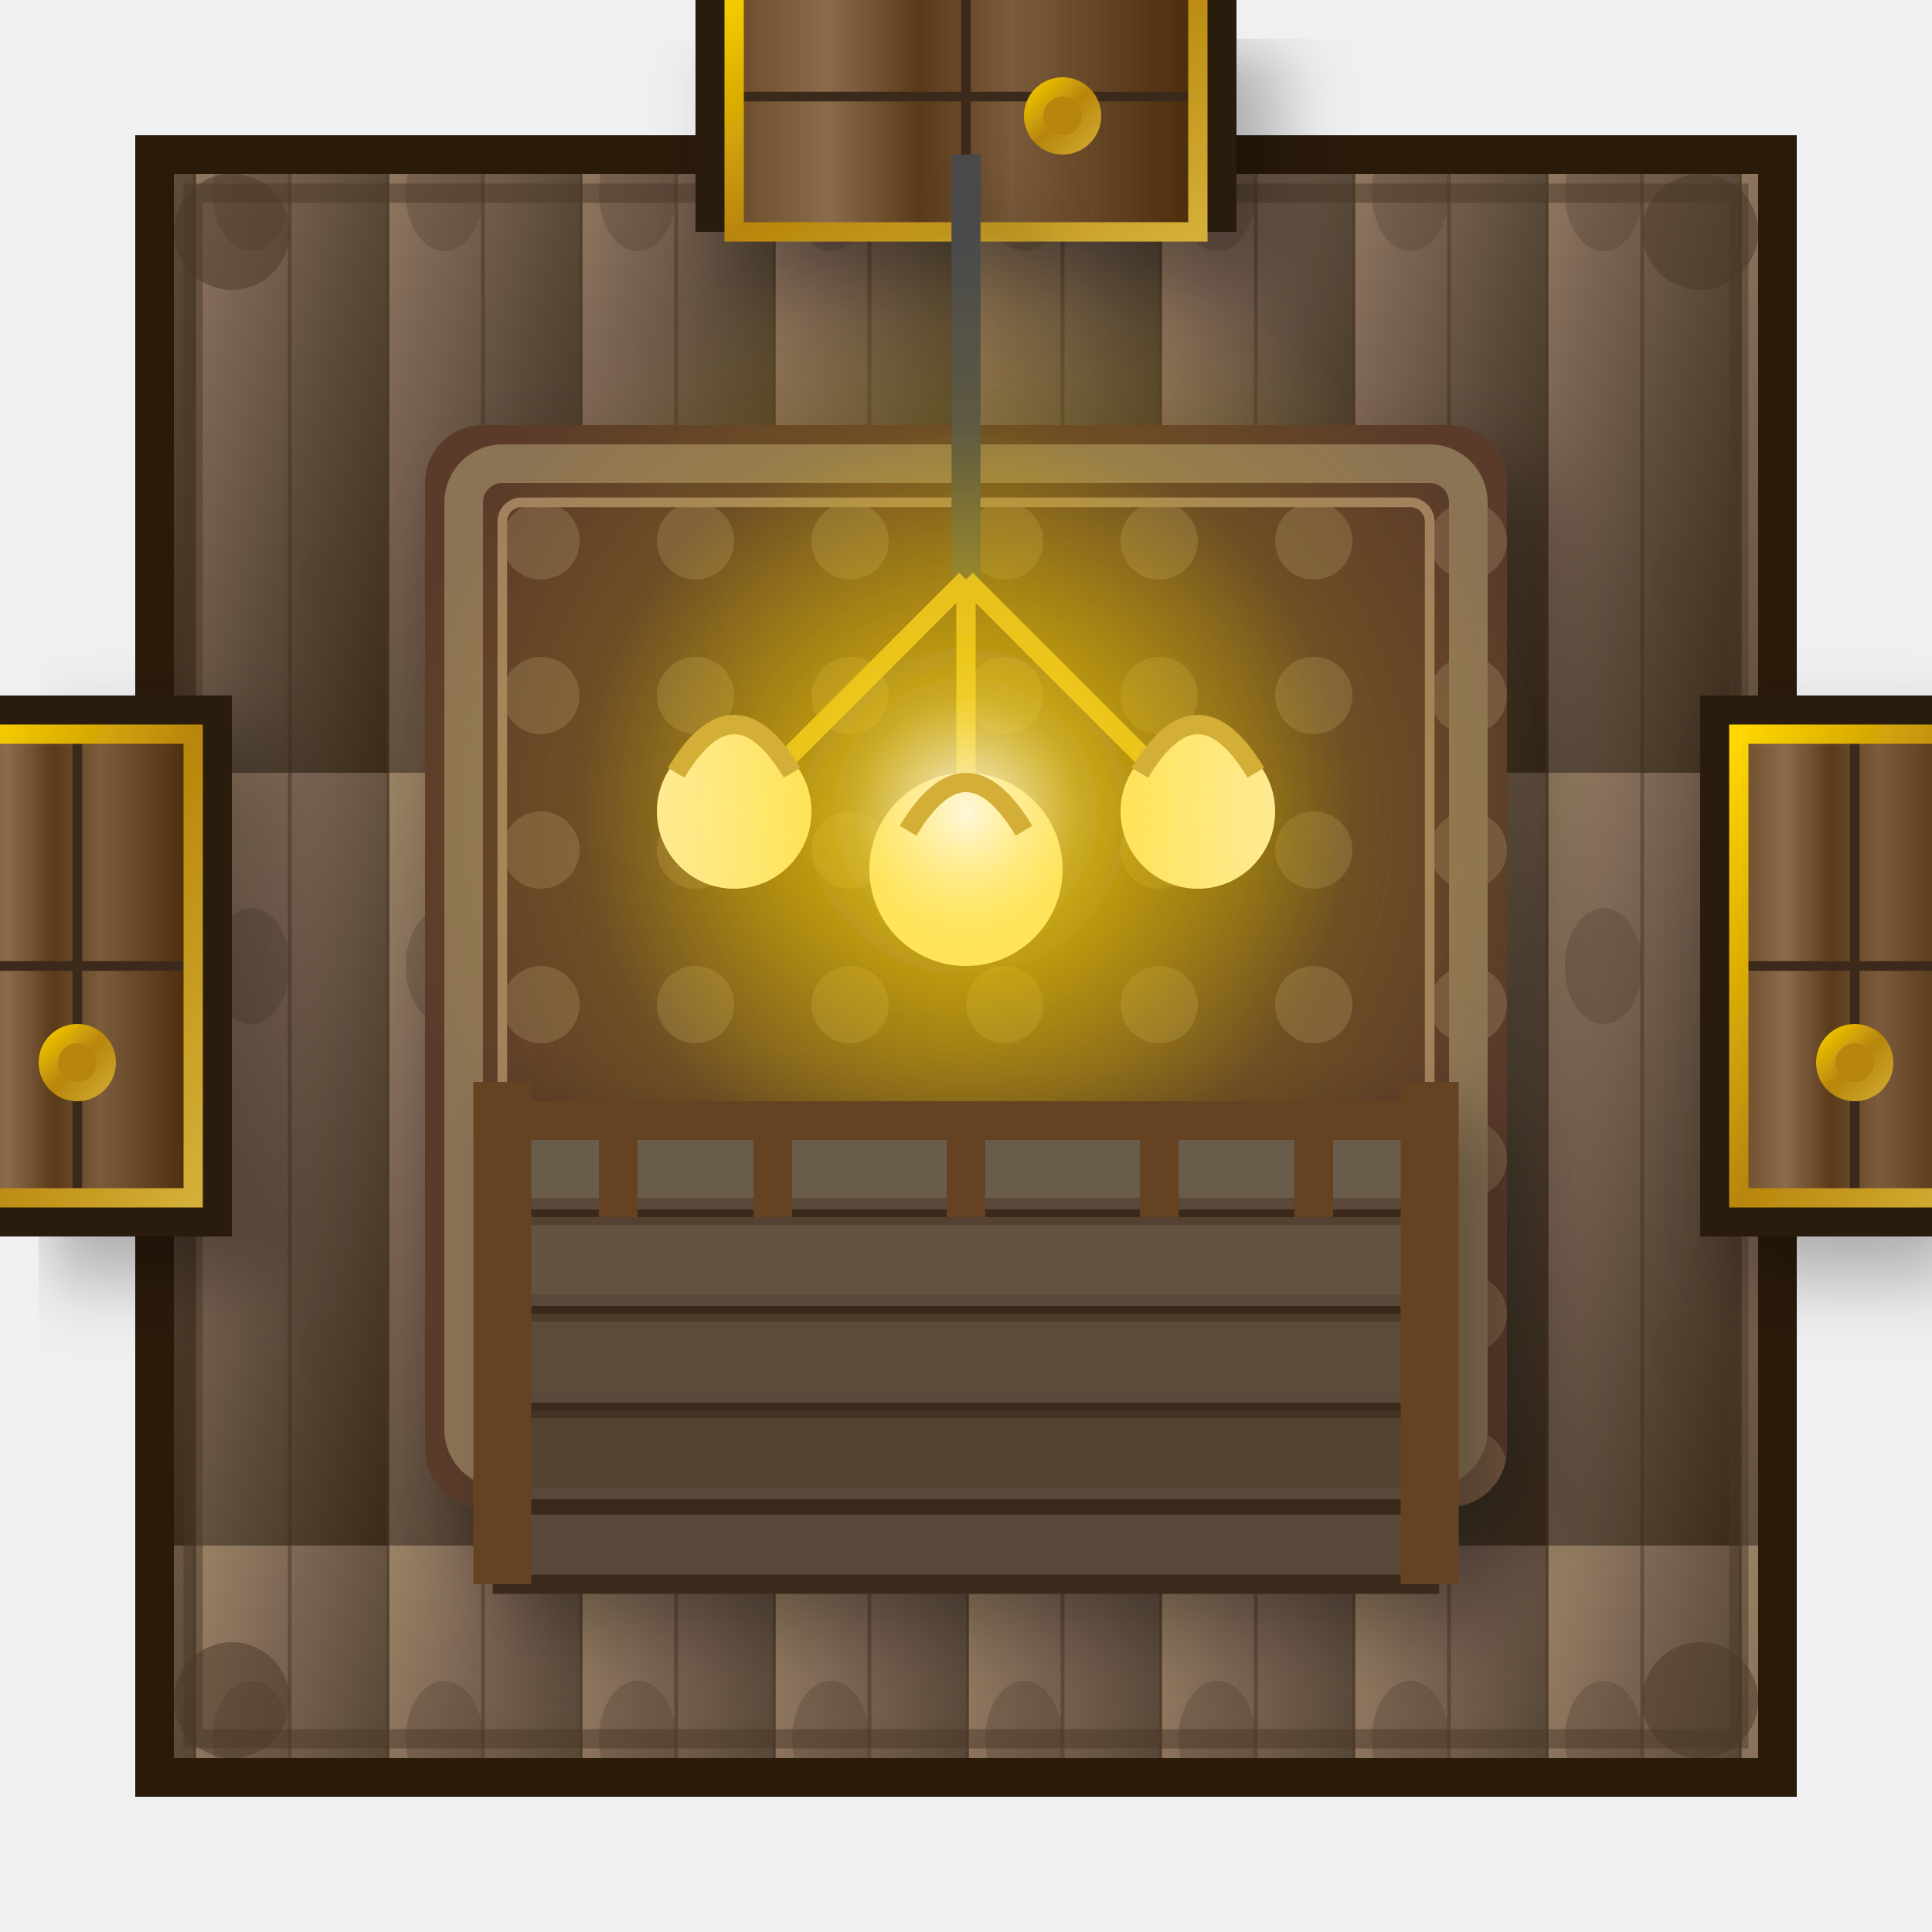
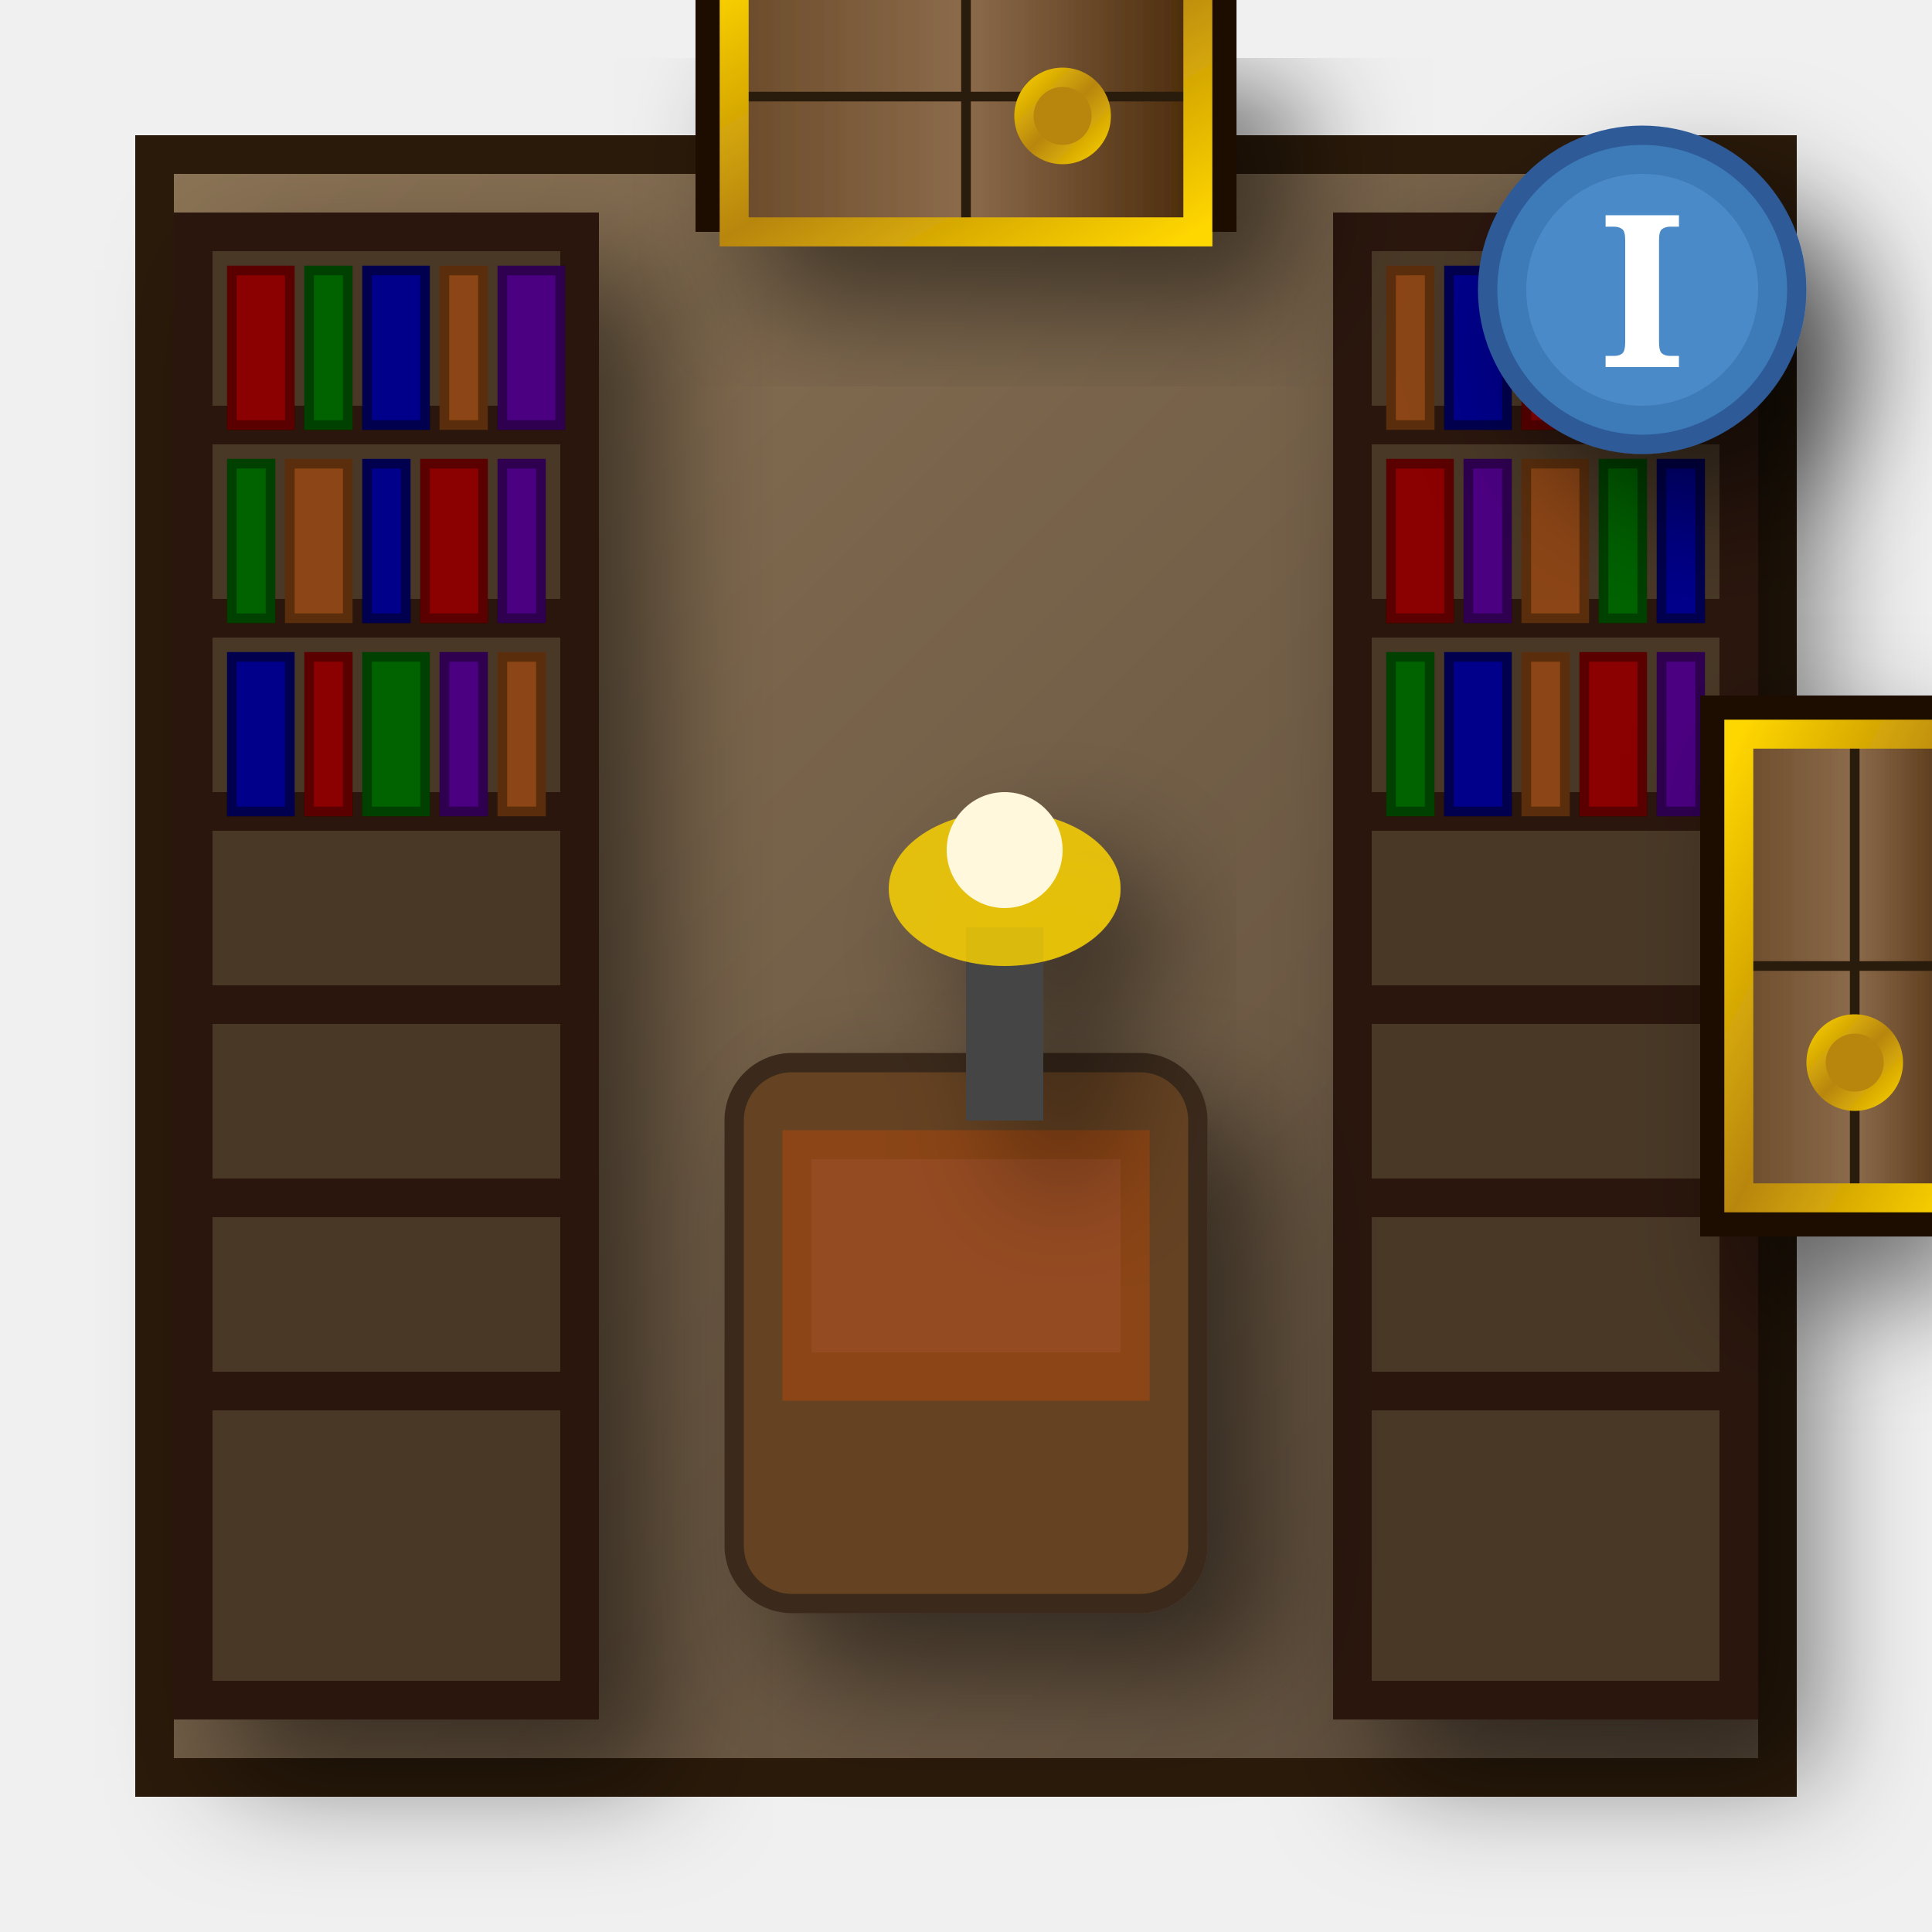
<svg xmlns="http://www.w3.org/2000/svg" viewBox="0 0 100 100" width="400" height="400">
  <defs>
    <linearGradient id="floorGrad" x1="0%" y1="0%" x2="100%" y2="100%">
-       <stop offset="0%" style="stop-color:#9B8365" />
-       <stop offset="30%" style="stop-color:#7B6354" />
-       <stop offset="60%" style="stop-color:#5A4A3A" />
-       <stop offset="100%" style="stop-color:#3A2A1A" />
+       <stop offset="0%" style="stop-color:#8B7355" />
+       <stop offset="100%" style="stop-color:#5A4A3A" />
    </linearGradient>
-     <pattern id="woodPattern" x="0" y="0" width="10" height="40" patternUnits="userSpaceOnUse">
-       <rect width="10" height="40" fill="url(#floorGrad)" />
-       <line x1="0" y1="0" x2="0" y2="40" stroke="#2A1A0A" stroke-width="0.3" opacity="0.6" />
-       <line x1="5" y1="0" x2="5" y2="40" stroke="#3A2A1A" stroke-width="0.2" opacity="0.4" />
-       <ellipse cx="3" cy="10" rx="2" ry="3" fill="#4A3A2A" opacity="0.3" />
-       <ellipse cx="7" cy="30" rx="1.5" ry="2" fill="#4A3A2A" opacity="0.2" />
-     </pattern>
    <linearGradient id="doorWood" x1="0%" y1="0%" x2="100%" y2="0%">
      <stop offset="0%" style="stop-color:#6B4B2A" />
-       <stop offset="20%" style="stop-color:#8B6B4B" />
-       <stop offset="40%" style="stop-color:#5A3A1A" />
-       <stop offset="60%" style="stop-color:#7B5B3B" />
+       <stop offset="50%" style="stop-color:#8B6B4B" />
      <stop offset="100%" style="stop-color:#4A2A0A" />
    </linearGradient>
    <linearGradient id="goldTrim" x1="0%" y1="0%" x2="100%" y2="100%">
      <stop offset="0%" style="stop-color:#FFD700" />
      <stop offset="50%" style="stop-color:#B8860B" />
-       <stop offset="100%" style="stop-color:#D4AF37" />
+       <stop offset="100%" style="stop-color:#FFD700" />
    </linearGradient>
-     <radialGradient id="lampGlow" cx="50%" cy="50%" r="50%">
-       <stop offset="0%" style="stop-color:#FFF8DC;stop-opacity:0.9" />
-       <stop offset="30%" style="stop-color:#FFD700;stop-opacity:0.5" />
-       <stop offset="70%" style="stop-color:#FFD700;stop-opacity:0.2" />
-       <stop offset="100%" style="stop-color:#FFD700;stop-opacity:0" />
-     </radialGradient>
-     <pattern id="carpetPattern" x="0" y="0" width="8" height="8" patternUnits="userSpaceOnUse">
-       <rect width="8" height="8" fill="#5A3A2A" />
-       <circle cx="4" cy="4" r="2" fill="#8B7355" opacity="0.5" />
-     </pattern>
    <filter id="softShadow" x="-50%" y="-50%" width="200%" height="200%">
-       <feGaussianBlur in="SourceAlpha" stdDeviation="2" />
-       <feOffset dx="2" dy="2" result="offsetblur" />
+       <feGaussianBlur in="SourceAlpha" stdDeviation="3" />
+       <feOffset dx="3" dy="3" result="offsetblur" />
      <feComponentTransfer>
-         <feFuncA type="linear" slope="0.3" />
+         <feFuncA type="linear" slope="0.5" />
      </feComponentTransfer>
      <feMerge>
        <feMergeNode />
        <feMergeNode in="SourceGraphic" />
      </feMerge>
    </filter>
-     <filter id="innerGlow">
-       <feGaussianBlur in="SourceAlpha" stdDeviation="3" result="blur" />
-       <feComposite in="blur" in2="SourceAlpha" operator="arithmetic" k2="-1" k3="1" result="shadowDiff" />
-       <feFlood flood-color="#FFD700" flood-opacity="0.3" />
-       <feComposite in2="shadowDiff" operator="in" />
-       <feComposite in2="SourceGraphic" operator="over" />
-     </filter>
  </defs>
-   <rect x="8" y="8" width="84" height="84" fill="url(#woodPattern)" stroke="#2A1A0A" stroke-width="2" />
-   <rect x="10" y="10" width="80" height="80" fill="none" stroke="#4A3728" stroke-width="1" opacity="0.5" />
+   <rect x="8" y="8" width="84" height="84" fill="url(#floorGrad)" stroke="#2A1A0A" stroke-width="2" />
  <g filter="url(#softShadow)">
-     <rect x="36" y="-4" width="28" height="16" fill="#2A1A0A" />
-     <rect x="38" y="-2" width="24" height="14" fill="url(#doorWood)" />
-     <line x1="50" y1="-2" x2="50" y2="12" stroke="#3A2A1A" stroke-width="0.5" />
-     <line x1="38" y1="5" x2="62" y2="5" stroke="#3A2A1A" stroke-width="0.5" />
-     <rect x="38" y="-2" width="24" height="14" fill="none" stroke="url(#goldTrim)" stroke-width="1" />
-     <circle cx="55" cy="6" r="2" fill="url(#goldTrim)" />
-     <circle cx="55" cy="6" r="1" fill="#B8860B" />
+     <rect x="10" y="12" width="20" height="76" fill="#4A3728" stroke="#2A1708" stroke-width="2" />
+     <line x1="10" y1="22" x2="30" y2="22" stroke="#2A1708" stroke-width="2" />
+     <line x1="10" y1="32" x2="30" y2="32" stroke="#2A1708" stroke-width="2" />
+     <line x1="10" y1="42" x2="30" y2="42" stroke="#2A1708" stroke-width="2" />
+     <line x1="10" y1="52" x2="30" y2="52" stroke="#2A1708" stroke-width="2" />
+     <line x1="10" y1="62" x2="30" y2="62" stroke="#2A1708" stroke-width="2" />
+     <line x1="10" y1="72" x2="30" y2="72" stroke="#2A1708" stroke-width="2" />
+     <rect x="12" y="14" width="3" height="8" fill="#8B0000" stroke="#5A0000" stroke-width="0.5" />
+     <rect x="16" y="14" width="2" height="8" fill="#006400" stroke="#004000" stroke-width="0.5" />
+     <rect x="19" y="14" width="3" height="8" fill="#00008B" stroke="#000050" stroke-width="0.5" />
+     <rect x="23" y="14" width="2" height="8" fill="#8B4513" stroke="#5A2D0D" stroke-width="0.5" />
+     <rect x="26" y="14" width="3" height="8" fill="#4B0082" stroke="#2D0050" stroke-width="0.5" />
+     <rect x="12" y="24" width="2" height="8" fill="#006400" stroke="#004000" stroke-width="0.5" />
+     <rect x="15" y="24" width="3" height="8" fill="#8B4513" stroke="#5A2D0D" stroke-width="0.5" />
+     <rect x="19" y="24" width="2" height="8" fill="#00008B" stroke="#000050" stroke-width="0.5" />
+     <rect x="22" y="24" width="3" height="8" fill="#8B0000" stroke="#5A0000" stroke-width="0.5" />
+     <rect x="26" y="24" width="2" height="8" fill="#4B0082" stroke="#2D0050" stroke-width="0.5" />
+     <rect x="12" y="34" width="3" height="8" fill="#00008B" stroke="#000050" stroke-width="0.5" />
+     <rect x="16" y="34" width="2" height="8" fill="#8B0000" stroke="#5A0000" stroke-width="0.5" />
+     <rect x="19" y="34" width="3" height="8" fill="#006400" stroke="#004000" stroke-width="0.5" />
+     <rect x="23" y="34" width="2" height="8" fill="#4B0082" stroke="#2D0050" stroke-width="0.5" />
+     <rect x="26" y="34" width="2" height="8" fill="#8B4513" stroke="#5A2D0D" stroke-width="0.5" />
  </g>
  <g filter="url(#softShadow)">
-     <rect x="88" y="36" width="16" height="28" fill="#2A1A0A" />
-     <rect x="90" y="38" width="12" height="24" fill="url(#doorWood)" />
-     <line x1="90" y1="50" x2="102" y2="50" stroke="#3A2A1A" stroke-width="0.5" />
-     <line x1="96" y1="38" x2="96" y2="62" stroke="#3A2A1A" stroke-width="0.5" />
-     <rect x="90" y="38" width="12" height="24" fill="none" stroke="url(#goldTrim)" stroke-width="1" />
-     <circle cx="96" cy="55" r="2" fill="url(#goldTrim)" />
-     <circle cx="96" cy="55" r="1" fill="#B8860B" />
+     <rect x="70" y="12" width="20" height="76" fill="#4A3728" stroke="#2A1708" stroke-width="2" />
+     <line x1="70" y1="22" x2="90" y2="22" stroke="#2A1708" stroke-width="2" />
+     <line x1="70" y1="32" x2="90" y2="32" stroke="#2A1708" stroke-width="2" />
+     <line x1="70" y1="42" x2="90" y2="42" stroke="#2A1708" stroke-width="2" />
+     <line x1="70" y1="52" x2="90" y2="52" stroke="#2A1708" stroke-width="2" />
+     <line x1="70" y1="62" x2="90" y2="62" stroke="#2A1708" stroke-width="2" />
+     <line x1="70" y1="72" x2="90" y2="72" stroke="#2A1708" stroke-width="2" />
+     <rect x="72" y="14" width="2" height="8" fill="#8B4513" stroke="#5A2D0D" stroke-width="0.5" />
+     <rect x="75" y="14" width="3" height="8" fill="#00008B" stroke="#000050" stroke-width="0.5" />
+     <rect x="79" y="14" width="2" height="8" fill="#8B0000" stroke="#5A0000" stroke-width="0.5" />
+     <rect x="82" y="14" width="3" height="8" fill="#006400" stroke="#004000" stroke-width="0.5" />
+     <rect x="86" y="14" width="2" height="8" fill="#4B0082" stroke="#2D0050" stroke-width="0.5" />
+     <rect x="72" y="24" width="3" height="8" fill="#8B0000" stroke="#5A0000" stroke-width="0.5" />
+     <rect x="76" y="24" width="2" height="8" fill="#4B0082" stroke="#2D0050" stroke-width="0.5" />
+     <rect x="79" y="24" width="3" height="8" fill="#8B4513" stroke="#5A2D0D" stroke-width="0.5" />
+     <rect x="83" y="24" width="2" height="8" fill="#006400" stroke="#004000" stroke-width="0.5" />
+     <rect x="86" y="24" width="2" height="8" fill="#00008B" stroke="#000050" stroke-width="0.5" />
+     <rect x="72" y="34" width="2" height="8" fill="#006400" stroke="#004000" stroke-width="0.5" />
+     <rect x="75" y="34" width="3" height="8" fill="#00008B" stroke="#000050" stroke-width="0.5" />
+     <rect x="79" y="34" width="2" height="8" fill="#8B4513" stroke="#5A2D0D" stroke-width="0.5" />
+     <rect x="82" y="34" width="3" height="8" fill="#8B0000" stroke="#5A0000" stroke-width="0.5" />
+     <rect x="86" y="34" width="2" height="8" fill="#4B0082" stroke="#2D0050" stroke-width="0.5" />
  </g>
  <g filter="url(#softShadow)">
-     <rect x="-4" y="36" width="16" height="28" fill="#2A1A0A" />
-     <rect x="-2" y="38" width="12" height="24" fill="url(#doorWood)" />
-     <line x1="-2" y1="50" x2="10" y2="50" stroke="#3A2A1A" stroke-width="0.5" />
-     <line x1="4" y1="38" x2="4" y2="62" stroke="#3A2A1A" stroke-width="0.5" />
-     <rect x="-2" y="38" width="12" height="24" fill="none" stroke="url(#goldTrim)" stroke-width="1" />
-     <circle cx="4" cy="55" r="2" fill="url(#goldTrim)" />
-     <circle cx="4" cy="55" r="1" fill="#B8860B" />
+     <rect x="38" y="55" width="24" height="28" fill="#654321" stroke="#3A2A1A" stroke-width="1" rx="3" />
+     <rect x="40" y="58" width="20" height="15" fill="#8B4513" stroke="#654321" stroke-width="1" />
+     <rect x="42" y="60" width="16" height="10" fill="#A0522D" opacity="0.5" />
  </g>
  <g filter="url(#softShadow)">
-     <rect x="22" y="22" width="56" height="56" fill="url(#carpetPattern)" rx="3" />
-     <rect x="24" y="24" width="52" height="52" fill="none" stroke="#8B7355" stroke-width="2" rx="2" />
-     <rect x="26" y="26" width="48" height="48" fill="none" stroke="#A08060" stroke-width="0.5" rx="1" />
+     <rect x="50" y="48" width="4" height="10" fill="#444" />
+     <ellipse cx="52" cy="46" rx="6" ry="4" fill="#FFD700" opacity="0.8" />
+     <circle cx="52" cy="44" r="3" fill="#FFF8DC" />
  </g>
  <g filter="url(#softShadow)">
-     <line x1="50" y1="8" x2="50" y2="30" stroke="#4A4A4A" stroke-width="1.5" />
-     <line x1="50" y1="30" x2="38" y2="42" stroke="#D4AF37" stroke-width="1" />
-     <line x1="50" y1="30" x2="62" y2="42" stroke="#D4AF37" stroke-width="1" />
-     <line x1="50" y1="30" x2="50" y2="45" stroke="#D4AF37" stroke-width="1" />
-     <circle cx="38" cy="42" r="4" fill="#FFF8DC" filter="url(#innerGlow)" />
-     <circle cx="62" cy="42" r="4" fill="#FFF8DC" filter="url(#innerGlow)" />
-     <circle cx="50" cy="45" r="5" fill="#FFF8DC" filter="url(#innerGlow)" />
-     <circle cx="50" cy="42" r="20" fill="url(#lampGlow)" />
-     <circle cx="50" cy="42" r="30" fill="url(#lampGlow)" opacity="0.5" />
-     <path d="M35,40 Q38,35 41,40" fill="none" stroke="#D4AF37" stroke-width="1" />
-     <path d="M59,40 Q62,35 65,40" fill="none" stroke="#D4AF37" stroke-width="1" />
-     <path d="M47,43 Q50,38 53,43" fill="none" stroke="#D4AF37" stroke-width="1" />
+     <rect x="36" y="-4" width="28" height="16" fill="#1A0A00" />
+     <rect x="38" y="-2" width="24" height="14" fill="url(#doorWood)" />
+     <line x1="50" y1="-2" x2="50" y2="12" stroke="#2A1A0A" stroke-width="0.5" />
+     <line x1="38" y1="5" x2="62" y2="5" stroke="#2A1A0A" stroke-width="0.5" />
+     <rect x="38" y="-2" width="24" height="14" fill="none" stroke="url(#goldTrim)" stroke-width="1.5" />
+     <circle cx="55" cy="6" r="2.5" fill="url(#goldTrim)" />
+     <circle cx="55" cy="6" r="1.5" fill="#B8860B" />
  </g>
  <g filter="url(#softShadow)">
-     <rect x="26" y="58" width="48" height="24" fill="#5A4A3A" stroke="#3A2A1A" stroke-width="1" />
-     <line x1="26" y1="63" x2="74" y2="63" stroke="#3A2A1A" stroke-width="0.8" />
-     <line x1="26" y1="68" x2="74" y2="68" stroke="#3A2A1A" stroke-width="0.8" />
-     <line x1="26" y1="73" x2="74" y2="73" stroke="#3A2A1A" stroke-width="0.8" />
-     <line x1="26" y1="78" x2="74" y2="78" stroke="#3A2A1A" stroke-width="0.8" />
-     <rect x="26" y="58" width="48" height="4" fill="#7B6B5B" opacity="0.5" />
-     <rect x="26" y="63" width="48" height="4" fill="#6B5B4B" opacity="0.5" />
-     <rect x="26" y="68" width="48" height="4" fill="#5B4B3B" opacity="0.5" />
-     <rect x="26" y="73" width="48" height="4" fill="#4B3B2B" opacity="0.5" />
-     <line x1="26" y1="56" x2="26" y2="82" stroke="#654321" stroke-width="3" />
-     <line x1="74" y1="56" x2="74" y2="82" stroke="#654321" stroke-width="3" />
-     <line x1="26" y1="58" x2="74" y2="58" stroke="#654321" stroke-width="2" />
-     <line x1="32" y1="58" x2="32" y2="63" stroke="#654321" stroke-width="2" />
-     <line x1="40" y1="58" x2="40" y2="63" stroke="#654321" stroke-width="2" />
-     <line x1="50" y1="58" x2="50" y2="63" stroke="#654321" stroke-width="2" />
-     <line x1="60" y1="58" x2="60" y2="63" stroke="#654321" stroke-width="2" />
-     <line x1="68" y1="58" x2="68" y2="63" stroke="#654321" stroke-width="2" />
+     <rect x="88" y="36" width="16" height="28" fill="#1A0A00" />
+     <rect x="90" y="38" width="12" height="24" fill="url(#doorWood)" />
+     <line x1="90" y1="50" x2="102" y2="50" stroke="#2A1A0A" stroke-width="0.5" />
+     <line x1="96" y1="38" x2="96" y2="62" stroke="#2A1A0A" stroke-width="0.5" />
+     <rect x="90" y="38" width="12" height="24" fill="none" stroke="url(#goldTrim)" stroke-width="1.5" />
+     <circle cx="96" cy="55" r="2.5" fill="url(#goldTrim)" />
+     <circle cx="96" cy="55" r="1.5" fill="#B8860B" />
  </g>
-   <circle cx="12" cy="12" r="3" fill="#4A3728" opacity="0.5" />
-   <circle cx="88" cy="12" r="3" fill="#4A3728" opacity="0.5" />
-   <circle cx="12" cy="88" r="3" fill="#4A3728" opacity="0.5" />
-   <circle cx="88" cy="88" r="3" fill="#4A3728" opacity="0.5" />
+   <g filter="url(#softShadow)">
+     <circle cx="85" cy="15" r="8" fill="#3D7AB8" stroke="#2D5A98" stroke-width="1" />
+     <circle cx="85" cy="15" r="6" fill="#5A9AD8" opacity="0.5" />
+     <text x="85" y="19" text-anchor="middle" font-size="11" fill="#FFF" font-weight="bold" font-family="serif">I</text>
+   </g>
</svg>
